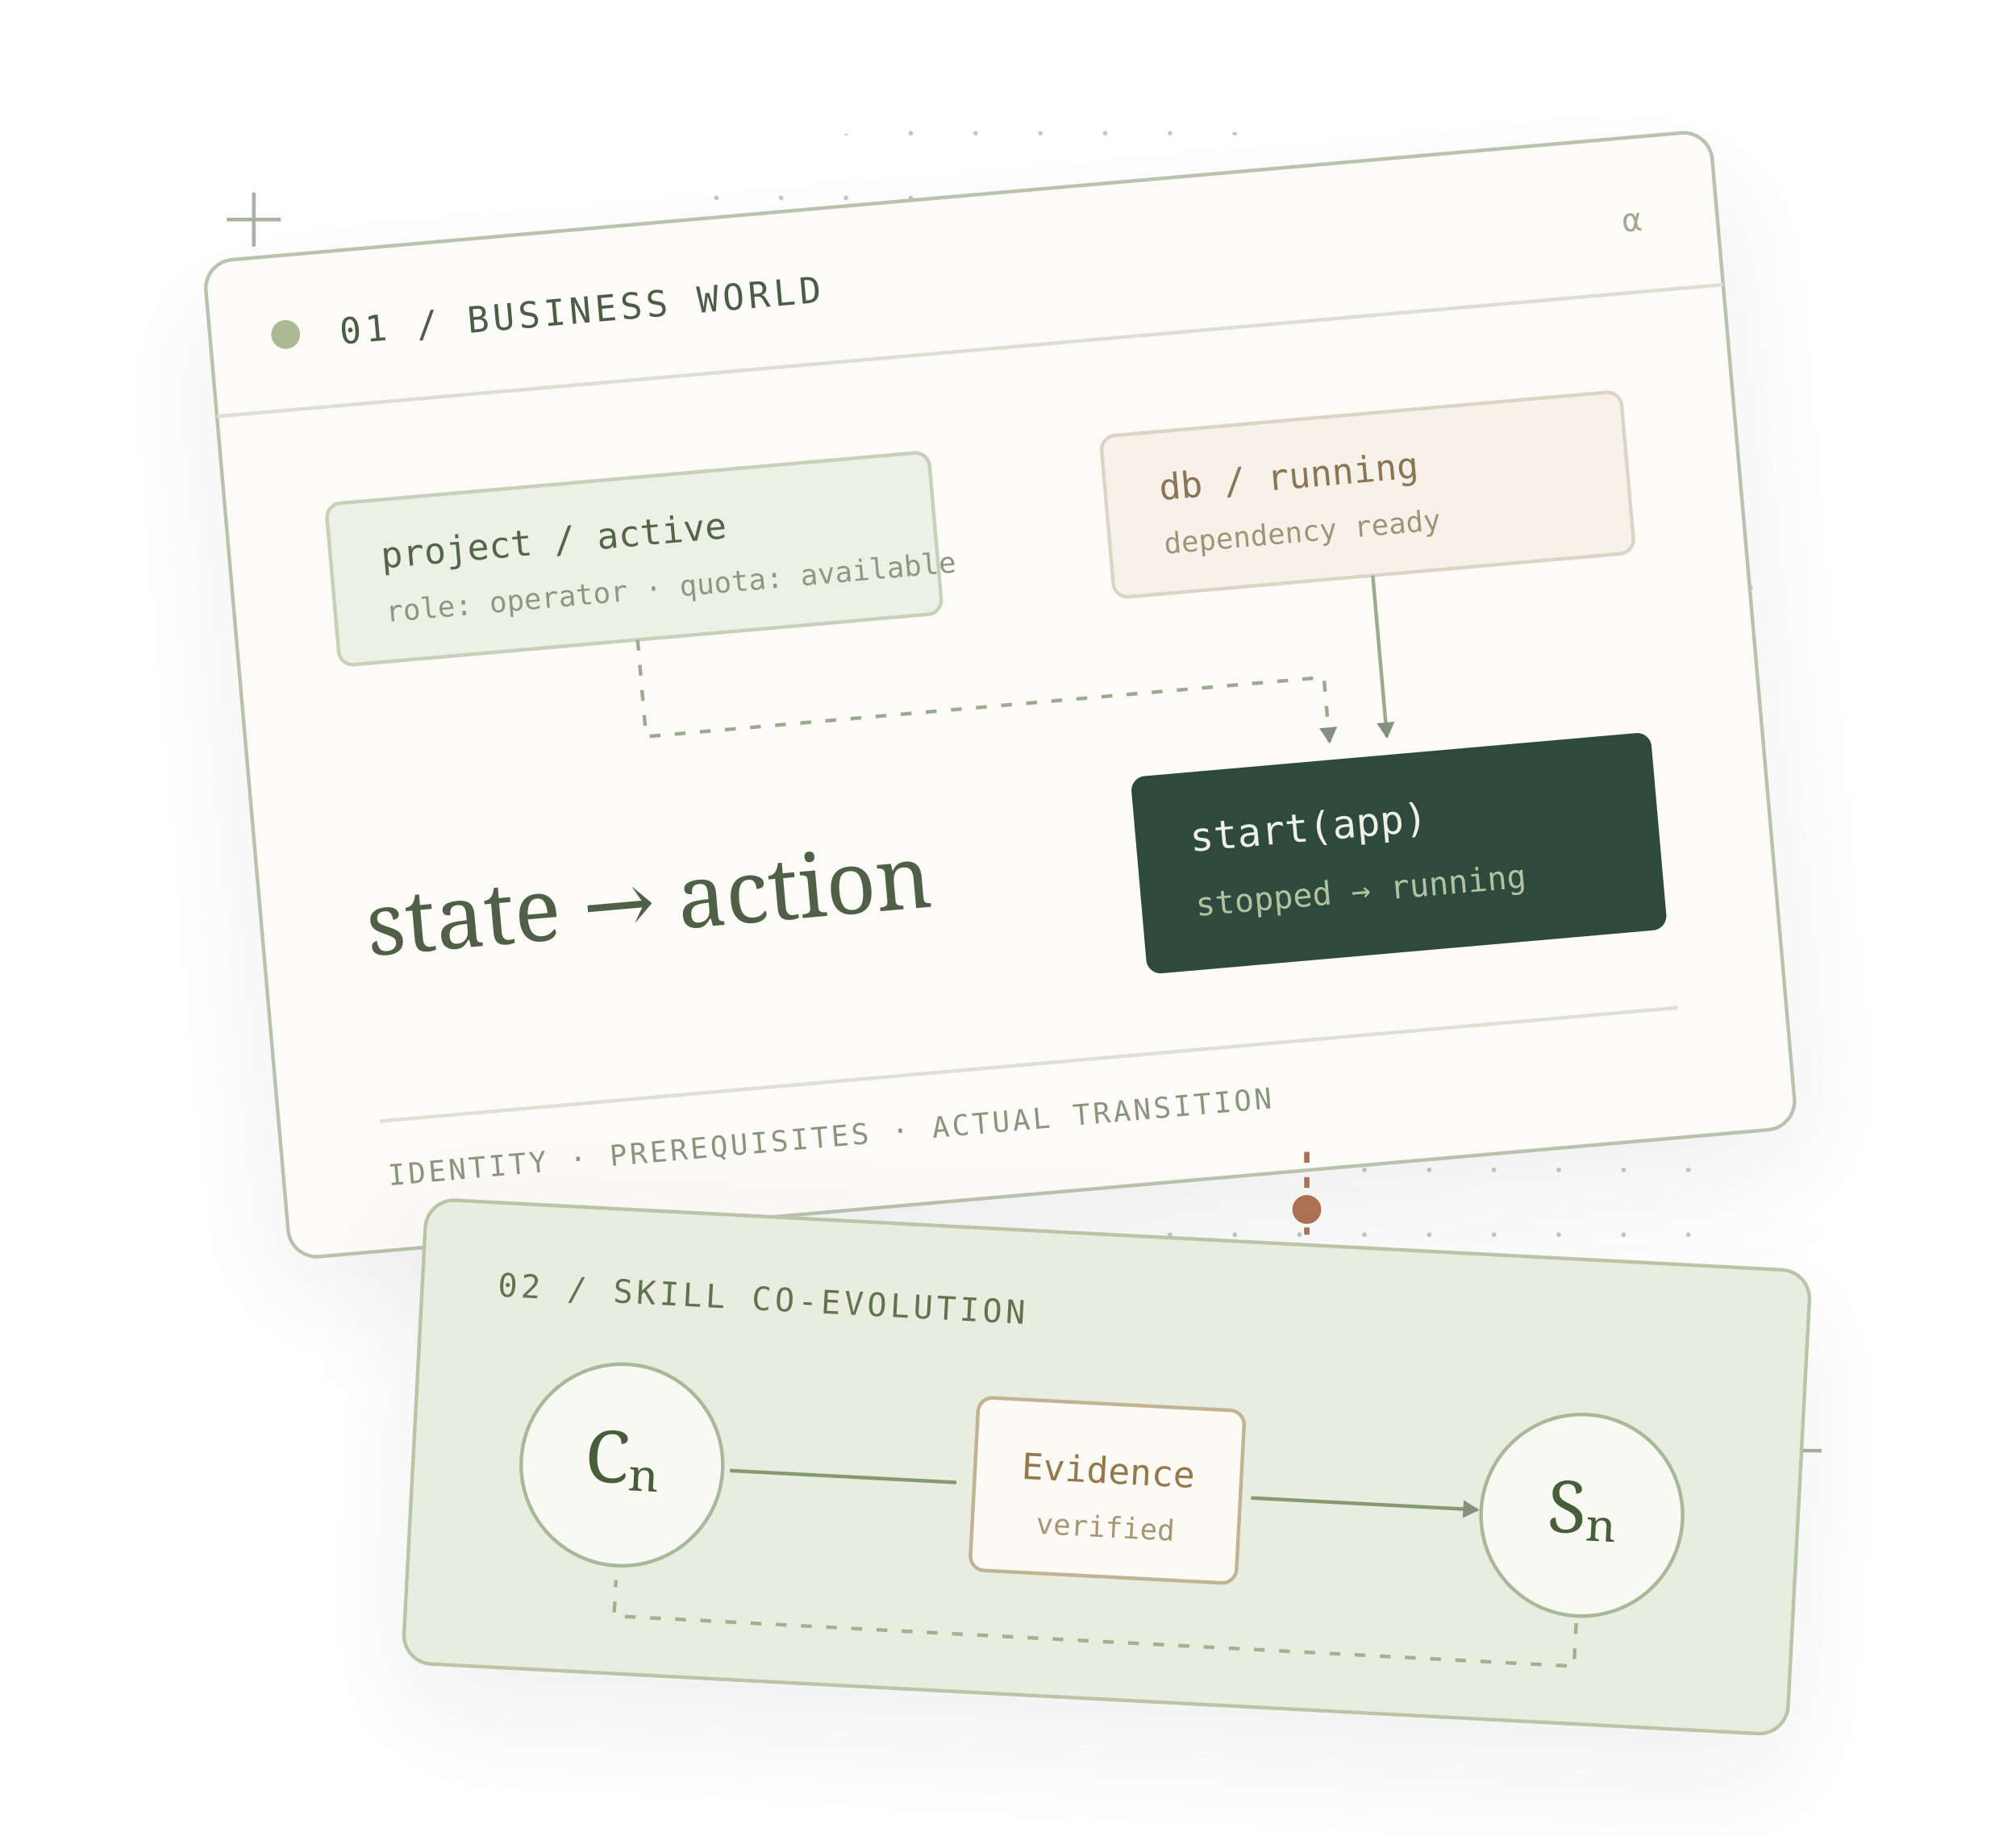
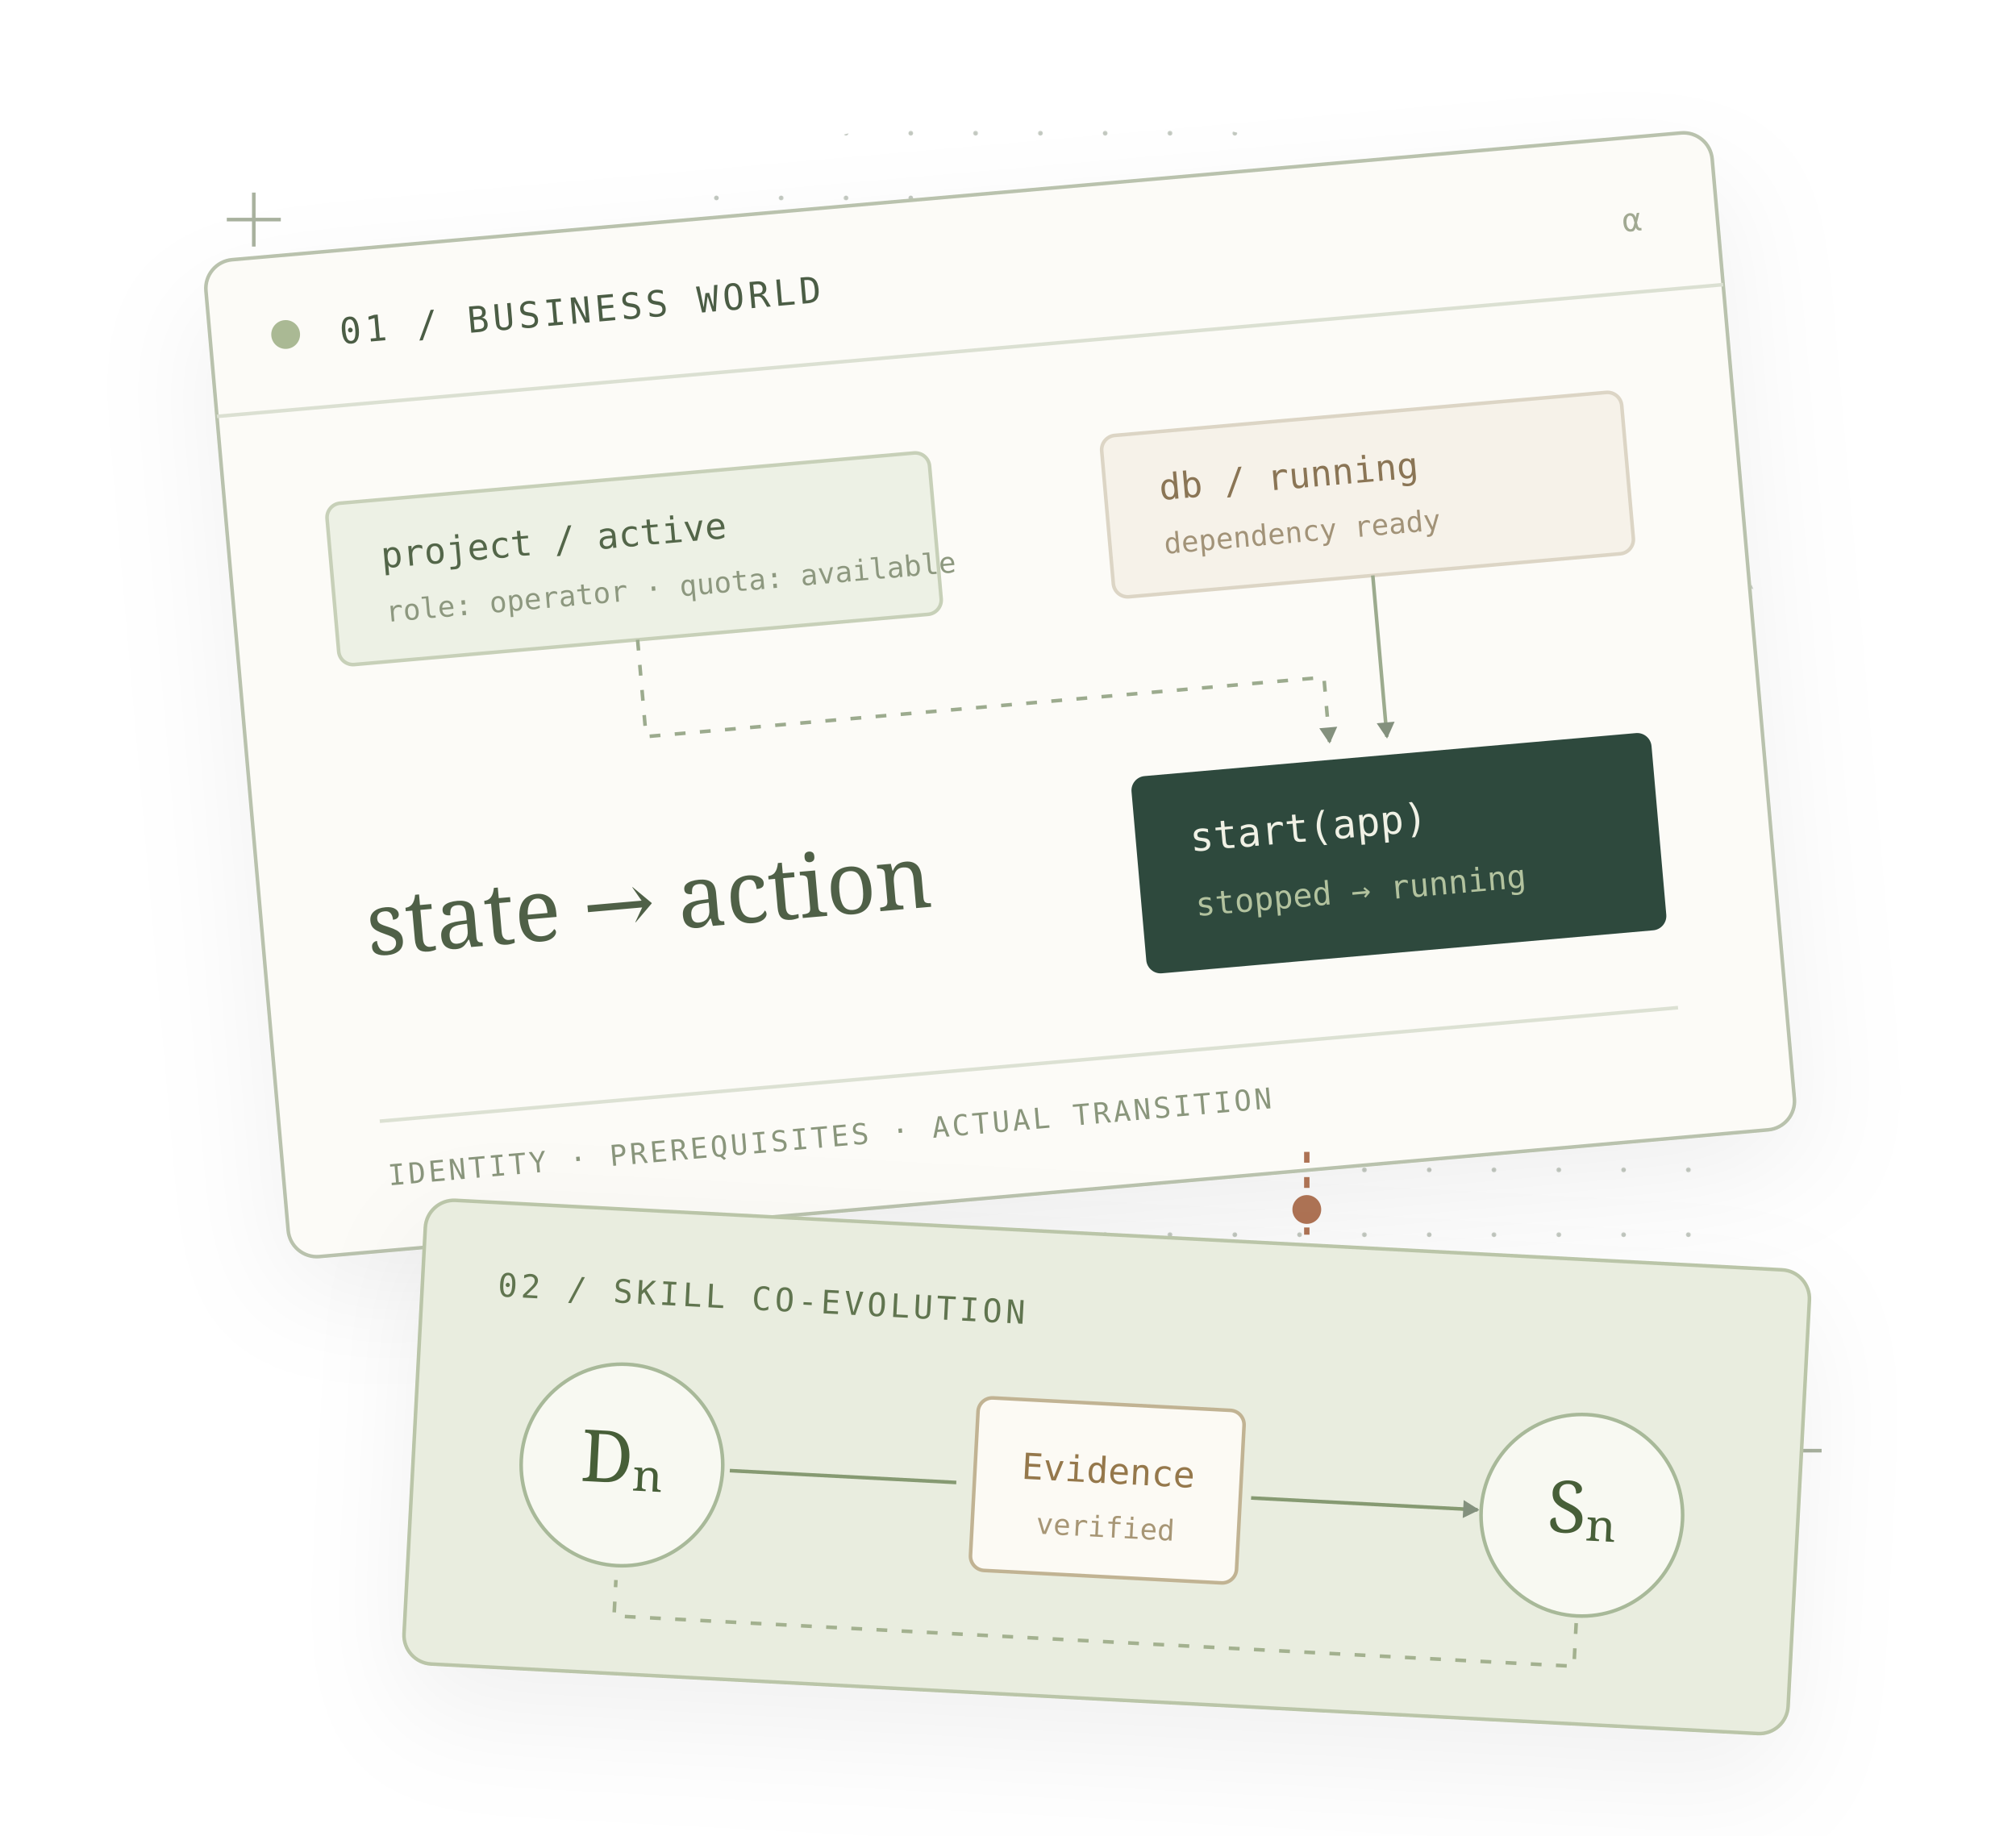
<svg xmlns="http://www.w3.org/2000/svg" width="560" height="510" viewBox="0 0 560 510" fill="none">
  <defs>
    <pattern id="dots" width="18" height="18" patternUnits="userSpaceOnUse">
      <circle cx="1" cy="1" r=".65" fill="#a0a99c" />
    </pattern>
    <filter id="paper-shadow" x="-20%" y="-20%" width="150%" height="150%">
      <feDropShadow dx="0" dy="12" stdDeviation="16" flood-color="#263d31" flood-opacity=".06" />
    </filter>
    <marker id="arr" viewBox="0 0 10 10" refX="8" refY="5" markerWidth="5" markerHeight="5" orient="auto">
      <path d="M0 0L9 5L0 10" fill="#84917e" />
    </marker>
  </defs>
  <circle cx="290" cy="242" r="212" fill="url(#dots)" opacity=".65" />
  <path d="M63 61h15m-7.5-7.5v15M491 403h15m-7.5-7.5v15" stroke="#a9b29f" />
  <g transform="translate(68 54) rotate(-5 210 141)" filter="url(#paper-shadow)">
    <rect width="420" height="278" rx="8" fill="#fcfbf7" stroke="#b9c2ad" />
    <path d="M0 43H420" stroke="#dbe0d2" />
    <circle cx="21" cy="22" r="4" fill="#aab994" />
    <text x="36" y="26" fill="#4c5d45" font-family="monospace" font-size="10" letter-spacing="1.1">01 / BUSINESS WORLD</text>
    <text x="399" y="26" fill="#a1a992" font-family="monospace" font-size="9" text-anchor="end">α</text>
    <rect x="28" y="70" width="168" height="45" rx="4" fill="#edf1e5" stroke="#c7d0b8" />
    <text x="42" y="89" fill="#536648" font-family="monospace" font-size="10">project / active</text>
    <text x="42" y="104" fill="#8d987f" font-family="monospace" font-size="8">role: operator · quota: available</text>
    <path d="M111 115V142H300V160" stroke="#9cab8e" stroke-dasharray="3 4" marker-end="url(#arr)" />
    <rect x="244" y="70" width="145" height="45" rx="4" fill="#f6f2e9" stroke="#dcd5c5" />
    <text x="259" y="89" fill="#8a7554" font-family="monospace" font-size="10">db / running</text>
    <text x="259" y="104" fill="#a29378" font-family="monospace" font-size="8">dependency ready</text>
    <path d="M316 115V160" stroke="#9cab8e" marker-end="url(#arr)" />
    <rect x="244" y="165" width="145" height="55" rx="4" fill="#2e493e" />
    <text x="259" y="187" fill="#f0f1e5" font-family="monospace" font-size="11">start(app)</text>
    <text x="259" y="205" fill="#b2c29e" font-family="monospace" font-size="9">stopped → running</text>
    <text x="29" y="196" fill="#506147" font-family="Georgia,serif" font-size="24">state → action</text>
    <path d="M28 242H390" stroke="#dce1d3" />
    <text x="29" y="260" fill="#8a967c" font-family="monospace" font-size="8" letter-spacing=".8">IDENTITY · PREREQUISITES · ACTUAL TRANSITION</text>
  </g>
  <path d="M363 320v23" stroke="#ad7254" stroke-width="1.5" stroke-dasharray="3 4" />
  <circle cx="363" cy="336" r="4" fill="#ad7254" />
  <g transform="translate(115 343) rotate(3 192 63)" filter="url(#paper-shadow)">
    <rect width="385" height="129" rx="8" fill="#e9eddf" stroke="#bac5a8" />
    <text x="21" y="26" fill="#61744f" font-family="monospace" font-size="9" letter-spacing="1">02 / SKILL CO-EVOLUTION</text>
    <path d="M88 71H151M233 71H296" stroke="#869a72" marker-end="url(#arr)" />
    <circle cx="58" cy="71" r="28" fill="#f8f9f2" stroke="#a8b999" />
-     <text x="58" y="76" fill="#475e38" font-family="Georgia,serif" font-size="20" text-anchor="middle">Cₙ</text>
+     <text x="58" y="76" fill="#475e38" font-family="Georgia,serif" font-size="20" text-anchor="middle">Dₙ</text>
    <rect x="156" y="47" width="74" height="48" rx="4" fill="#fcfaf4" stroke="#c1b393" />
    <text x="193" y="69" fill="#95784c" font-family="monospace" font-size="10" text-anchor="middle">Evidence</text>
    <text x="193" y="84" fill="#a79675" font-family="monospace" font-size="8" text-anchor="middle">verified</text>
    <circle cx="325" cy="71" r="28" fill="#f8f9f2" stroke="#a8b999" />
    <text x="325" y="76" fill="#475e38" font-family="Georgia,serif" font-size="20" text-anchor="middle">Sₙ</text>
    <path d="M325 101v12H58v-10" stroke="#a3b18f" stroke-dasharray="3 4" />
  </g>
</svg>
